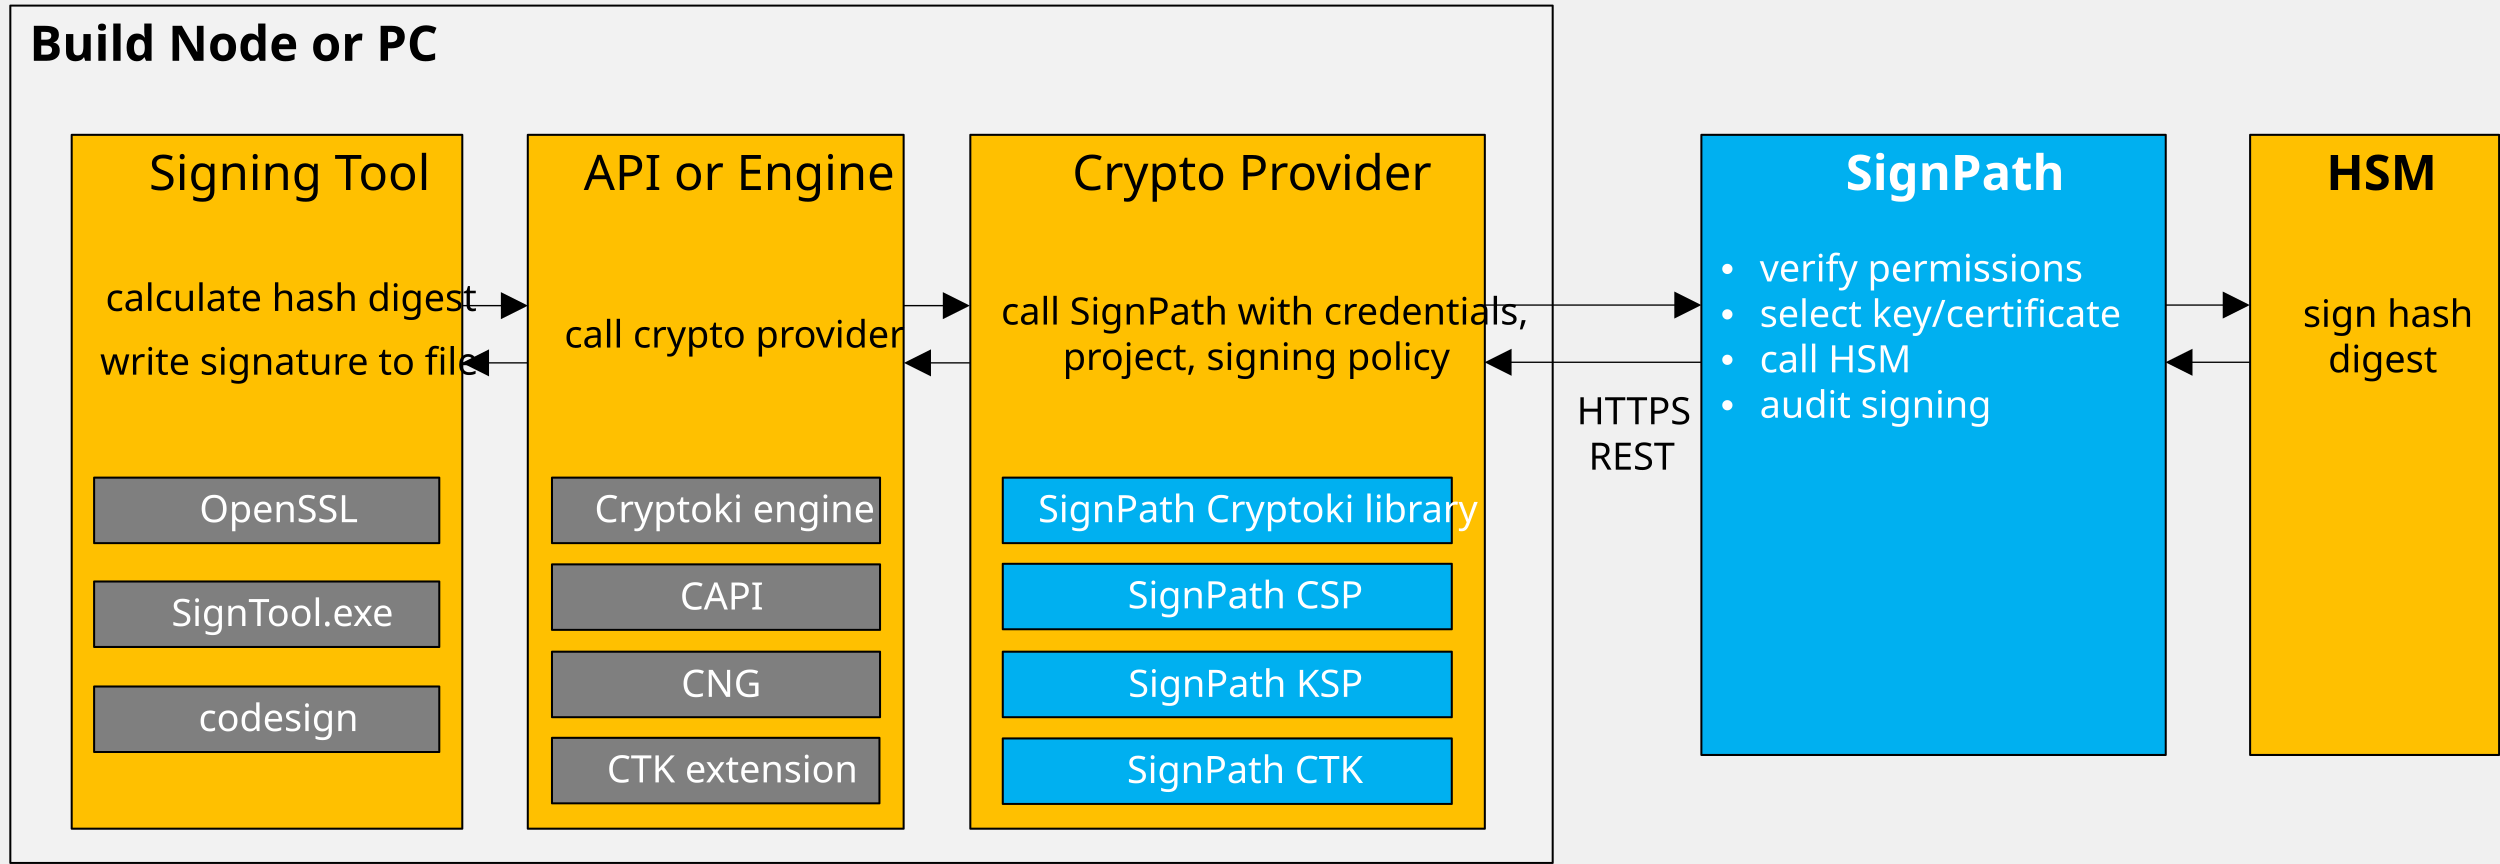
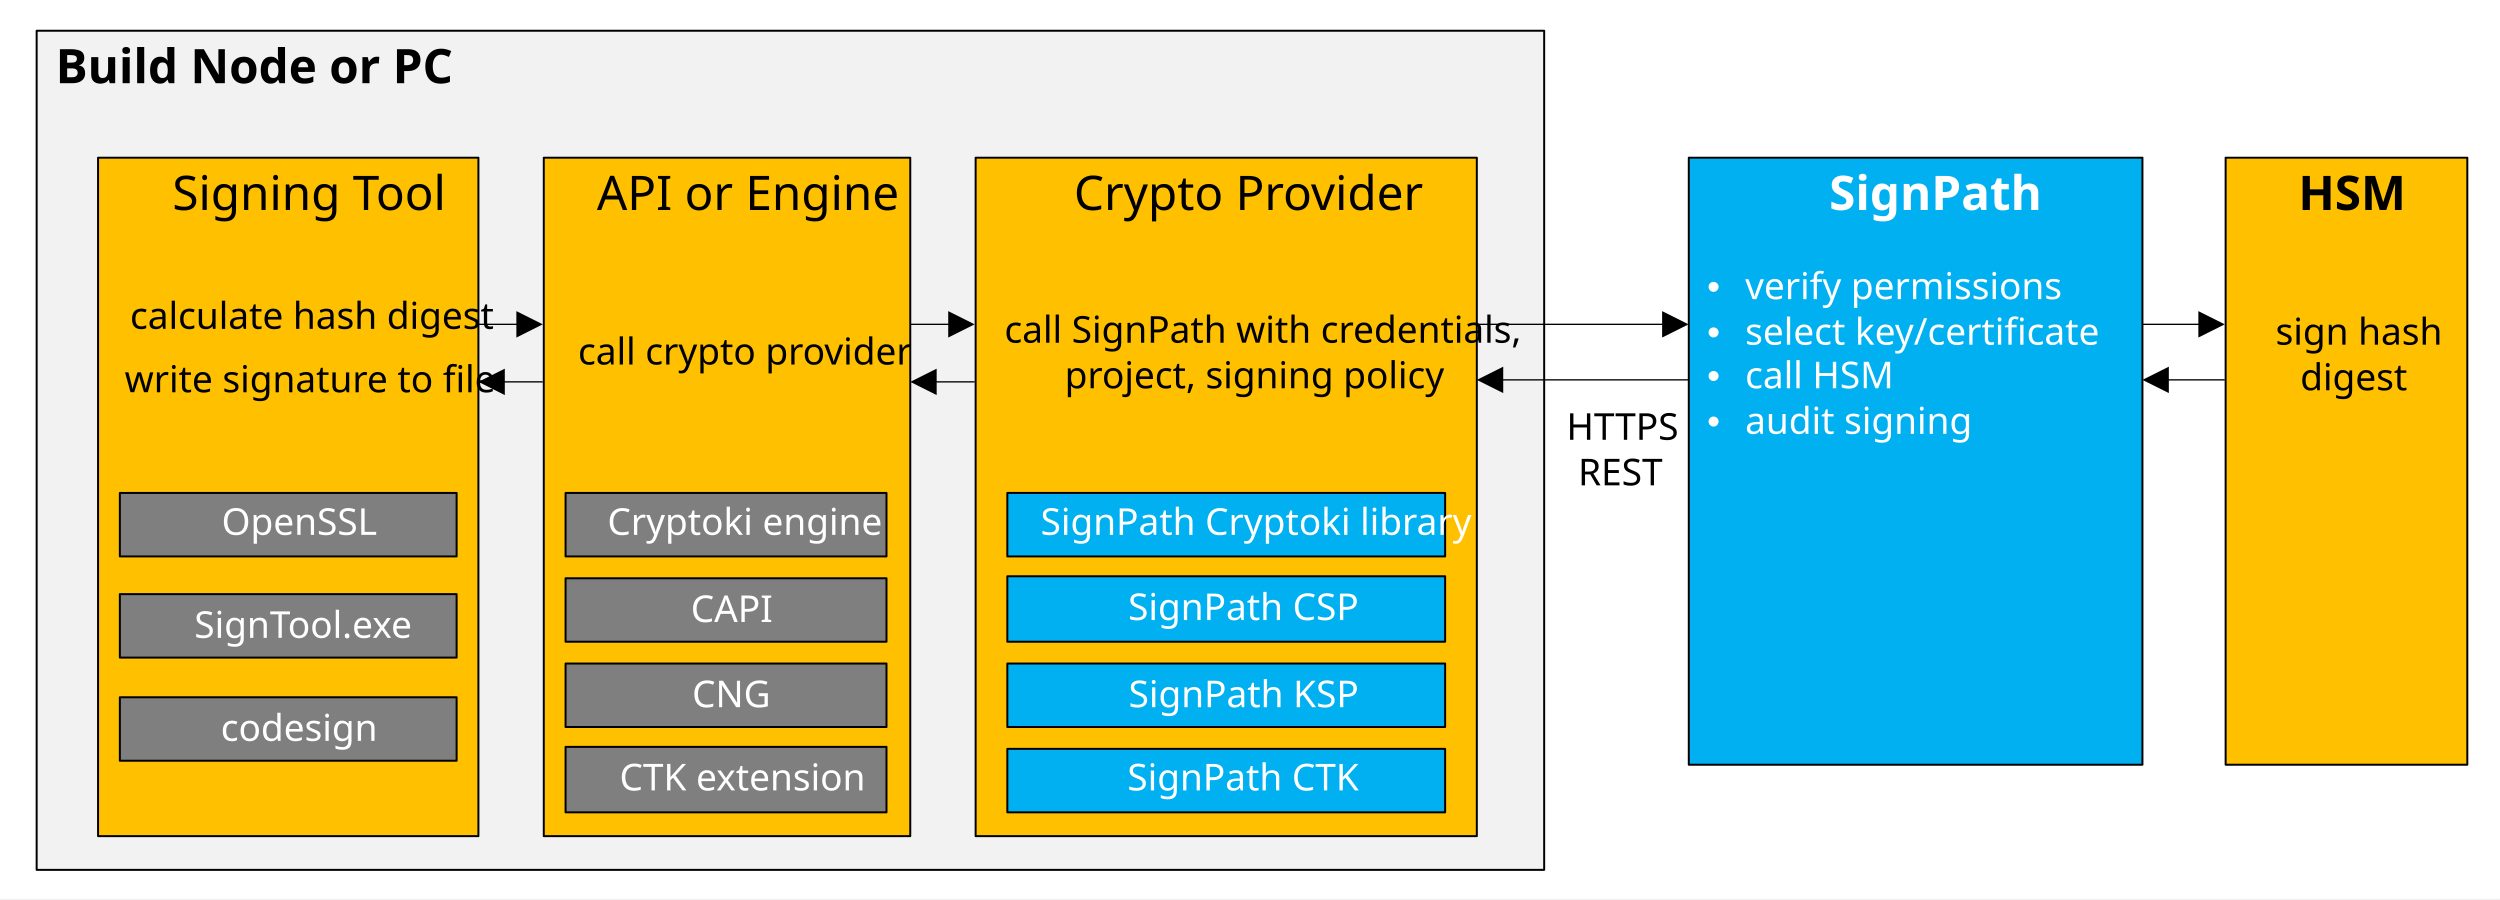
- <svg xmlns="http://www.w3.org/2000/svg" width="4237" height="1464" xml:space="preserve" overflow="hidden">
-   <g transform="translate(-60 -73)">
-     <rect x="77.5" y="82.5" width="2614" height="1453" stroke="#000000" stroke-width="3.438" stroke-linejoin="round" stroke-miterlimit="10" fill="#F2F2F2" />
-     <text font-family="Calibri,Calibri_MSFontService,sans-serif" font-weight="700" font-size="83" transform="matrix(1 0 0 1 109.89 176)">Build Node or PC</text>
-     <rect x="181.5" y="301.5" width="662" height="1176" stroke="#000000" stroke-width="3.438" stroke-linejoin="round" stroke-miterlimit="10" fill="#FFC000" />
-     <text font-family="Calibri,Calibri_MSFontService,sans-serif" font-weight="400" font-size="83" transform="matrix(1 0 0 1 312.456 395)">Signing Tool</text>
-     <rect x="954.5" y="301.5" width="637" height="1176" stroke="#000000" stroke-width="3.438" stroke-linejoin="round" stroke-miterlimit="10" fill="#FFC000" />
-     <text font-family="Calibri,Calibri_MSFontService,sans-serif" font-weight="400" font-size="83" transform="matrix(1 0 0 1 1049.29 395)">API or Engine</text>
-     <rect x="1704.5" y="301.5" width="872" height="1176" stroke="#000000" stroke-width="3.438" stroke-linejoin="round" stroke-miterlimit="10" fill="#FFC000" />
-     <text font-family="Calibri,Calibri_MSFontService,sans-serif" font-weight="400" font-size="83" transform="matrix(1 0 0 1 1877.34 395)">Crypto Provider</text>
-     <rect x="2943.5" y="301.5" width="787" height="1051" stroke="#000000" stroke-width="3.438" stroke-linejoin="round" stroke-miterlimit="10" fill="#00B0F0" />
-     <text fill="#FFFFFF" font-family="Calibri,Calibri_MSFontService,sans-serif" font-weight="700" font-size="83" transform="matrix(1 0 0 1 3188.16 395)">SignPath</text>
-     <rect x="3873.5" y="301.5" width="422" height="1051" stroke="#000000" stroke-width="3.438" stroke-linejoin="round" stroke-miterlimit="10" fill="#FFC000" />
-     <text font-family="Calibri,Calibri_MSFontService,sans-serif" font-weight="700" font-size="83" transform="matrix(1 0 0 1 4002.6 395)">HSM</text>
-     <path d="M843 589.854 913.469 589.854 913.469 592.146 843 592.146ZM908.886 568.083 954.719 591 908.885 613.917Z" />
-     <path d="M1592 589.854 1662.47 589.854 1662.47 592.146 1592 592.146ZM1657.89 568.083 1703.72 591 1657.89 613.917Z" />
-     <path d="M2576 588.854 2902.21 588.854 2902.21 591.146 2576 591.146ZM2897.63 567.083 2943.46 590 2897.63 612.917Z" />
-     <path d="M3730 588.854 3831.66 588.854 3831.66 591.146 3730 591.146ZM3827.08 567.083 3872.91 590 3827.08 612.917Z" />
-     <path d="M3.70145e-06-1.146 70.469-1.146 70.469 1.146-3.70145e-06 1.146ZM65.886-22.916 111.719 0 65.885 22.917Z" transform="matrix(-1 0 0 1 954.719 688)" />
-     <path d="M3.70145e-06-1.146 70.469-1.146 70.469 1.146-3.70145e-06 1.146ZM65.886-22.916 111.719 0 65.885 22.917Z" transform="matrix(-1 0 0 1 1703.72 688)" />
-     <path d="M1.12534e-06-1.146 326.214-1.146 326.214 1.146-1.12534e-06 1.146ZM321.631-22.916 367.464 0 321.631 22.917Z" transform="matrix(-1 0 0 1 2943.46 687)" />
-     <path d="M2.89352e-06-1.146 101.663-1.146 101.663 1.146-2.89352e-06 1.146ZM97.08-22.916 142.913 0 97.08 22.917Z" transform="matrix(-1 0 0 1 3872.91 687)" />
-     <text font-family="Calibri,Calibri_MSFontService,sans-serif" font-weight="400" font-size="64" transform="matrix(1 0 0 1 238.946 600)">calculate hash digest</text>
-     <text font-family="Calibri,Calibri_MSFontService,sans-serif" font-weight="400" font-size="64" transform="matrix(1 0 0 1 1016.58 662)">call crypto provider</text>
-     <text font-family="Calibri,Calibri_MSFontService,sans-serif" font-weight="400" font-size="64" transform="matrix(1 0 0 1 1756.71 623)">call SignPath with credentials, </text>
-     <text font-family="Calibri,Calibri_MSFontService,sans-serif" font-weight="400" font-size="64" transform="matrix(1 0 0 1 1861.25 700)">project, signing policy</text>
-     <text fill="#FFFFFF" font-family="Arial,Arial_MSFontService,sans-serif" font-weight="400" font-size="64" transform="matrix(1 0 0 1 2976.35 550)">•</text>
-     <text fill="#FFFFFF" font-family="Calibri,Calibri_MSFontService,sans-serif" font-weight="400" font-size="64" transform="matrix(1 0 0 1 3042.35 550)">verify permissions</text>
-     <text fill="#FFFFFF" font-family="Arial,Arial_MSFontService,sans-serif" font-weight="400" font-size="64" transform="matrix(1 0 0 1 2976.35 627)">•</text>
-     <text fill="#FFFFFF" font-family="Calibri,Calibri_MSFontService,sans-serif" font-weight="400" font-size="64" transform="matrix(1 0 0 1 3042.35 627)">select key/certificate</text>
-     <text fill="#FFFFFF" font-family="Arial,Arial_MSFontService,sans-serif" font-weight="400" font-size="64" transform="matrix(1 0 0 1 2976.35 704)">•</text>
-     <text fill="#FFFFFF" font-family="Calibri,Calibri_MSFontService,sans-serif" font-weight="400" font-size="64" transform="matrix(1 0 0 1 3042.35 704)">call HSM</text>
-     <text fill="#FFFFFF" font-family="Arial,Arial_MSFontService,sans-serif" font-weight="400" font-size="64" transform="matrix(1 0 0 1 2976.35 781)">•</text>
-     <text fill="#FFFFFF" font-family="Calibri,Calibri_MSFontService,sans-serif" font-weight="400" font-size="64" transform="matrix(1 0 0 1 3042.35 781)">audit signing</text>
-     <text font-family="Calibri,Calibri_MSFontService,sans-serif" font-weight="400" font-size="64" transform="matrix(1 0 0 1 3963.07 627)">sign hash </text>
-     <text font-family="Calibri,Calibri_MSFontService,sans-serif" font-weight="400" font-size="64" transform="matrix(1 0 0 1 4005.78 704)">digest</text>
-     <text font-family="Calibri,Calibri_MSFontService,sans-serif" font-weight="400" font-size="64" transform="matrix(1 0 0 1 229.631 708)">write signature to file</text>
-     <rect x="219.5" y="882.5" width="585" height="111" stroke="#000000" stroke-width="3.438" stroke-linejoin="round" stroke-miterlimit="10" fill="#7F7F7F" />
-     <text fill="#FFFFFF" font-family="Calibri,Calibri_MSFontService,sans-serif" font-weight="400" font-size="64" transform="matrix(1 0 0 1 397.94 958)">OpenSSL</text>
-     <rect x="995.5" y="882.5" width="556" height="111" stroke="#000000" stroke-width="3.438" stroke-linejoin="round" stroke-miterlimit="10" fill="#7F7F7F" />
-     <text fill="#FFFFFF" font-family="Calibri,Calibri_MSFontService,sans-serif" font-weight="400" font-size="64" transform="matrix(1 0 0 1 1067.63 958)">Cryptoki engine</text>
-     <rect x="1759.5" y="882.5" width="761" height="111" stroke="#000000" stroke-width="3.438" stroke-linejoin="round" stroke-miterlimit="10" fill="#00B0F0" />
-     <text fill="#FFFFFF" font-family="Calibri,Calibri_MSFontService,sans-serif" font-weight="400" font-size="64" transform="matrix(1 0 0 1 1819.44 958)">SignPath Cryptoki library</text>
-     <rect x="219.5" y="1058.5" width="585" height="111" stroke="#000000" stroke-width="3.438" stroke-linejoin="round" stroke-miterlimit="10" fill="#7F7F7F" />
-     <text fill="#FFFFFF" font-family="Calibri,Calibri_MSFontService,sans-serif" font-weight="400" font-size="64" transform="matrix(1 0 0 1 350.56 1134)">SignTool.exe</text>
-     <rect x="995.5" y="1177.5" width="556" height="111" stroke="#000000" stroke-width="3.438" stroke-linejoin="round" stroke-miterlimit="10" fill="#7F7F7F" />
-     <text fill="#FFFFFF" font-family="Calibri,Calibri_MSFontService,sans-serif" font-weight="400" font-size="64" transform="matrix(1 0 0 1 1214.58 1254)">CNG</text>
-     <rect x="1759.5" y="1177.5" width="761" height="111" stroke="#000000" stroke-width="3.438" stroke-linejoin="round" stroke-miterlimit="10" fill="#00B0F0" />
-     <text fill="#FFFFFF" font-family="Calibri,Calibri_MSFontService,sans-serif" font-weight="400" font-size="64" transform="matrix(1 0 0 1 1972.21 1254)">SignPath KSP</text>
-     <rect x="995.5" y="1029.5" width="556" height="111" stroke="#000000" stroke-width="3.438" stroke-linejoin="round" stroke-miterlimit="10" fill="#7F7F7F" />
-     <text fill="#FFFFFF" font-family="Calibri,Calibri_MSFontService,sans-serif" font-weight="400" font-size="64" transform="matrix(1 0 0 1 1212.29 1106)">CAPI</text>
-     <rect x="1759.5" y="1028.5" width="761" height="111" stroke="#000000" stroke-width="3.438" stroke-linejoin="round" stroke-miterlimit="10" fill="#00B0F0" />
-     <text fill="#FFFFFF" font-family="Calibri,Calibri_MSFontService,sans-serif" font-weight="400" font-size="64" transform="matrix(1 0 0 1 1971.35 1104)">SignPath CSP</text>
-     <text font-family="Calibri,Calibri_MSFontService,sans-serif" font-weight="400" font-size="64" transform="matrix(1 0 0 1 2732.25 792)">HTTPS</text>
-     <text font-family="Calibri,Calibri_MSFontService,sans-serif" font-weight="400" font-size="64" transform="matrix(1 0 0 1 2752.39 869)">REST</text>
-     <rect x="995.5" y="1323.5" width="555" height="111" stroke="#000000" stroke-width="3.438" stroke-linejoin="round" stroke-miterlimit="10" fill="#7F7F7F" />
-     <text fill="#FFFFFF" font-family="Calibri,Calibri_MSFontService,sans-serif" font-weight="400" font-size="64" transform="matrix(1 0 0 1 1088.6 1399)">CTK extension</text>
-     <rect x="1759.5" y="1324.5" width="761" height="111" stroke="#000000" stroke-width="3.438" stroke-linejoin="round" stroke-miterlimit="10" fill="#00B0F0" />
-     <text fill="#FFFFFF" font-family="Calibri,Calibri_MSFontService,sans-serif" font-weight="400" font-size="64" transform="matrix(1 0 0 1 1970.04 1400)">SignPath CTK</text>
-     <rect x="219.5" y="1236.5" width="585" height="111" stroke="#000000" stroke-width="3.438" stroke-linejoin="round" stroke-miterlimit="10" fill="#7F7F7F" />
-     <text fill="#FFFFFF" font-family="Calibri,Calibri_MSFontService,sans-serif" font-weight="400" font-size="64" transform="matrix(1 0 0 1 396.485 1312)">codesign</text>
+ <svg xmlns="http://www.w3.org/2000/svg" width="1262" height="454" overflow="hidden">
+   <g>
+     <rect x="0" y="0" width="1262" height="453.619" fill="#FFFFFF" />
+     <rect x="0" y="0" width="1261" height="453.619" fill="#FFFFFF" />
+     <rect x="18.5" y="15.521" width="761" height="423.578" stroke="#000000" stroke-width="1" stroke-linejoin="round" stroke-miterlimit="10" fill="#F2F2F2" />
+     <text font-family="Calibri,Calibri_MSFontService,sans-serif" font-weight="700" font-size="24.026" transform="matrix(1 0 0 1.00137 28.0949 42)">Build Node or PC</text>
+     <rect x="49.5" y="79.609" width="192" height="342.467" stroke="#000000" stroke-width="1" stroke-linejoin="round" stroke-miterlimit="10" fill="#FFC000" />
+     <text font-family="Calibri,Calibri_MSFontService,sans-serif" font-weight="400" font-size="24.026" transform="matrix(1 0 0 1.00137 87.0076 106)">Signing Tool</text>
+     <rect x="274.5" y="79.609" width="185" height="342.467" stroke="#000000" stroke-width="1" stroke-linejoin="round" stroke-miterlimit="10" fill="#FFC000" />
+     <text font-family="Calibri,Calibri_MSFontService,sans-serif" font-weight="400" font-size="24.026" transform="matrix(1 0 0 1.00137 301.303 106)">API or Engine</text>
+     <rect x="492.5" y="79.609" width="253" height="342.467" stroke="#000000" stroke-width="1" stroke-linejoin="round" stroke-miterlimit="10" fill="#FFC000" />
+     <text font-family="Calibri,Calibri_MSFontService,sans-serif" font-weight="400" font-size="24.026" transform="matrix(1 0 0 1.00137 542.127 106)">Crypto Provider</text>
+     <rect x="852.5" y="79.609" width="229" height="306.418" stroke="#000000" stroke-width="1" stroke-linejoin="round" stroke-miterlimit="10" fill="#00B0F0" />
+     <text fill="#FFFFFF" font-family="Calibri,Calibri_MSFontService,sans-serif" font-weight="700" font-size="24.026" transform="matrix(1 0 0 1.00137 923.354 106)">SignPath</text>
+     <rect x="1123.5" y="79.609" width="122" height="306.418" stroke="#000000" stroke-width="1" stroke-linejoin="round" stroke-miterlimit="10" fill="#FFC000" />
+     <text font-family="Calibri,Calibri_MSFontService,sans-serif" font-weight="700" font-size="24.026" transform="matrix(1 0 0 1.00137 1160.22 106)">HSM</text>
+     <path d="M241.5 163.39 261.995 163.39 261.995 164.057 241.5 164.057ZM260.662 157.05 273.991 163.724 260.662 170.398Z" />
+     <path d="M459.5 163.39 479.995 163.39 479.995 164.057 459.5 164.057ZM478.662 157.05 491.992 163.724 478.662 170.398Z" />
+     <path d="M745.5 163.39 840.374 163.39 840.374 164.057 745.5 164.057ZM839.041 157.05 852.37 163.724 839.041 170.398Z" />
+     <path d="M1081.5 163.39 1111.07 163.39 1111.07 164.057 1081.5 164.057ZM1109.73 157.05 1123.06 163.724 1109.73 170.398Z" />
+     <path d="M1.0765e-06-0.333 20.495-0.333 20.495 0.333-1.0765e-06 0.333ZM19.162-6.665 32.492 0 19.162 6.665Z" transform="matrix(-1 0 0 1.00137 273.991 192.763)" />
+     <path d="M1.0765e-06-0.333 20.495-0.333 20.495 0.333-1.0765e-06 0.333ZM19.162-6.665 32.492 0 19.162 6.665Z" transform="matrix(-1 0 0 1.00137 491.992 192.763)" />
+     <path d="M3.27285e-07-0.333 94.874-0.333 94.874 0.333-3.27285e-07 0.333ZM93.541-6.665 106.87 0 93.541 6.665Z" transform="matrix(-1 0 0 1.00137 852.37 191.762)" />
+     <path d="M8.41529e-07-0.333 29.567-0.333 29.567 0.333-8.41529e-07 0.333ZM28.234-6.665 41.564 0 28.234 6.665Z" transform="matrix(-1 0 0 1.00137 1123.06 191.762)" />
+     <text font-family="Calibri,Calibri_MSFontService,sans-serif" font-weight="400" font-size="18.687" transform="matrix(1 0 0 1.00137 65.6286 166)">calculate hash digest</text>
+     <text font-family="Calibri,Calibri_MSFontService,sans-serif" font-weight="400" font-size="18.687" transform="matrix(1 0 0 1.00137 291.79 184)">call crypto provider</text>
+     <text font-family="Calibri,Calibri_MSFontService,sans-serif" font-weight="400" font-size="18.687" transform="matrix(1 0 0 1.00137 507.042 173)">call SignPath with credentials,</text>
+     <text font-family="Calibri,Calibri_MSFontService,sans-serif" font-weight="400" font-size="18.687" transform="matrix(1 0 0 1.00137 537.447 196)">project, signing policy</text>
+     <text fill="#FFFFFF" font-family="Arial,Arial_MSFontService,sans-serif" font-weight="400" font-size="18.687" transform="matrix(1 0 0 1.00137 861.753 151)">•</text>
+     <text fill="#FFFFFF" font-family="Calibri,Calibri_MSFontService,sans-serif" font-weight="400" font-size="18.687" transform="matrix(1 0 0 1.00137 880.948 151)">verify permissions</text>
+     <text fill="#FFFFFF" font-family="Arial,Arial_MSFontService,sans-serif" font-weight="400" font-size="18.687" transform="matrix(1 0 0 1.00137 861.753 174)">•</text>
+     <text fill="#FFFFFF" font-family="Calibri,Calibri_MSFontService,sans-serif" font-weight="400" font-size="18.687" transform="matrix(1 0 0 1.00137 880.948 174)">select key/certificate</text>
+     <text fill="#FFFFFF" font-family="Arial,Arial_MSFontService,sans-serif" font-weight="400" font-size="18.687" transform="matrix(1 0 0 1.00137 861.753 196)">•</text>
+     <text fill="#FFFFFF" font-family="Calibri,Calibri_MSFontService,sans-serif" font-weight="400" font-size="18.687" transform="matrix(1 0 0 1.00137 880.948 196)">call HSM</text>
+     <text fill="#FFFFFF" font-family="Arial,Arial_MSFontService,sans-serif" font-weight="400" font-size="18.687" transform="matrix(1 0 0 1.00137 861.753 219)">•</text>
+     <text fill="#FFFFFF" font-family="Calibri,Calibri_MSFontService,sans-serif" font-weight="400" font-size="18.687" transform="matrix(1 0 0 1.00137 880.948 219)">audit signing</text>
+     <text font-family="Calibri,Calibri_MSFontService,sans-serif" font-weight="400" font-size="18.687" transform="matrix(1 0 0 1.00137 1148.72 174)">sign hash</text>
+     <text font-family="Calibri,Calibri_MSFontService,sans-serif" font-weight="400" font-size="18.687" transform="matrix(1 0 0 1.00137 1161.15 197)">digest</text>
+     <text font-family="Calibri,Calibri_MSFontService,sans-serif" font-weight="400" font-size="18.687" transform="matrix(1 0 0 1.00137 62.9193 198)">write signature to file</text>
+     <rect x="60.5" y="248.84" width="170" height="32.044" stroke="#000000" stroke-width="1" stroke-linejoin="round" stroke-miterlimit="10" fill="#7F7F7F" />
+     <text fill="#FFFFFF" font-family="Calibri,Calibri_MSFontService,sans-serif" font-weight="400" font-size="18.687" transform="matrix(1 0 0 1.00137 111.869 270)">OpenSSL</text>
+     <rect x="285.5" y="248.84" width="162" height="32.044" stroke="#000000" stroke-width="1" stroke-linejoin="round" stroke-miterlimit="10" fill="#7F7F7F" />
+     <text fill="#FFFFFF" font-family="Calibri,Calibri_MSFontService,sans-serif" font-weight="400" font-size="18.687" transform="matrix(1 0 0 1.00137 306.635 270)">Cryptoki engine</text>
+     <rect x="508.5" y="248.84" width="221" height="32.044" stroke="#000000" stroke-width="1" stroke-linejoin="round" stroke-miterlimit="10" fill="#00B0F0" />
+     <text fill="#FFFFFF" font-family="Calibri,Calibri_MSFontService,sans-serif" font-weight="400" font-size="18.687" transform="matrix(1 0 0 1.00137 525.288 270)">SignPath Cryptoki library</text>
+     <rect x="60.5" y="299.909" width="170" height="32.044" stroke="#000000" stroke-width="1" stroke-linejoin="round" stroke-miterlimit="10" fill="#7F7F7F" />
+     <text fill="#FFFFFF" font-family="Calibri,Calibri_MSFontService,sans-serif" font-weight="400" font-size="18.687" transform="matrix(1 0 0 1.00137 98.0895 322)">SignTool.exe</text>
+     <rect x="285.5" y="334.957" width="162" height="32.044" stroke="#000000" stroke-width="1" stroke-linejoin="round" stroke-miterlimit="10" fill="#7F7F7F" />
+     <text fill="#FFFFFF" font-family="Calibri,Calibri_MSFontService,sans-serif" font-weight="400" font-size="18.687" transform="matrix(1 0 0 1.00137 349.374 357)">CNG</text>
+     <rect x="508.5" y="334.957" width="221" height="32.044" stroke="#000000" stroke-width="1" stroke-linejoin="round" stroke-miterlimit="10" fill="#00B0F0" />
+     <text fill="#FFFFFF" font-family="Calibri,Calibri_MSFontService,sans-serif" font-weight="400" font-size="18.687" transform="matrix(1 0 0 1.00137 569.716 357)">SignPath KSP</text>
+     <rect x="285.5" y="291.898" width="162" height="32.044" stroke="#000000" stroke-width="1" stroke-linejoin="round" stroke-miterlimit="10" fill="#7F7F7F" />
+     <text fill="#FFFFFF" font-family="Calibri,Calibri_MSFontService,sans-serif" font-weight="400" font-size="18.687" transform="matrix(1 0 0 1.00137 348.707 314)">CAPI</text>
+     <rect x="508.5" y="290.897" width="221" height="33.045" stroke="#000000" stroke-width="1" stroke-linejoin="round" stroke-miterlimit="10" fill="#00B0F0" />
+     <text fill="#FFFFFF" font-family="Calibri,Calibri_MSFontService,sans-serif" font-weight="400" font-size="18.687" transform="matrix(1 0 0 1.00137 569.466 313)">SignPath CSP</text>
+     <text font-family="Calibri,Calibri_MSFontService,sans-serif" font-weight="400" font-size="18.687" transform="matrix(1 0 0 1.00137 790.762 222)">HTTPS</text>
+     <text font-family="Calibri,Calibri_MSFontService,sans-serif" font-weight="400" font-size="18.687" transform="matrix(1 0 0 1.00137 796.621 245)">REST</text>
+     <rect x="285.5" y="377.015" width="162" height="33.045" stroke="#000000" stroke-width="1" stroke-linejoin="round" stroke-miterlimit="10" fill="#7F7F7F" />
+     <text fill="#FFFFFF" font-family="Calibri,Calibri_MSFontService,sans-serif" font-weight="400" font-size="18.687" transform="matrix(1 0 0 1.00137 312.736 399)">CTK extension</text>
+     <rect x="508.5" y="378.016" width="221" height="32.044" stroke="#000000" stroke-width="1" stroke-linejoin="round" stroke-miterlimit="10" fill="#00B0F0" />
+     <text fill="#FFFFFF" font-family="Calibri,Calibri_MSFontService,sans-serif" font-weight="400" font-size="18.687" transform="matrix(1 0 0 1.00137 569.086 399)">SignPath CTK</text>
+     <rect x="60.5" y="351.98" width="170" height="32.044" stroke="#000000" stroke-width="1" stroke-linejoin="round" stroke-miterlimit="10" fill="#7F7F7F" />
+     <text fill="#FFFFFF" font-family="Calibri,Calibri_MSFontService,sans-serif" font-weight="400" font-size="18.687" transform="matrix(1 0 0 1.00137 111.446 374)">codesign</text>
  </g>
</svg>
